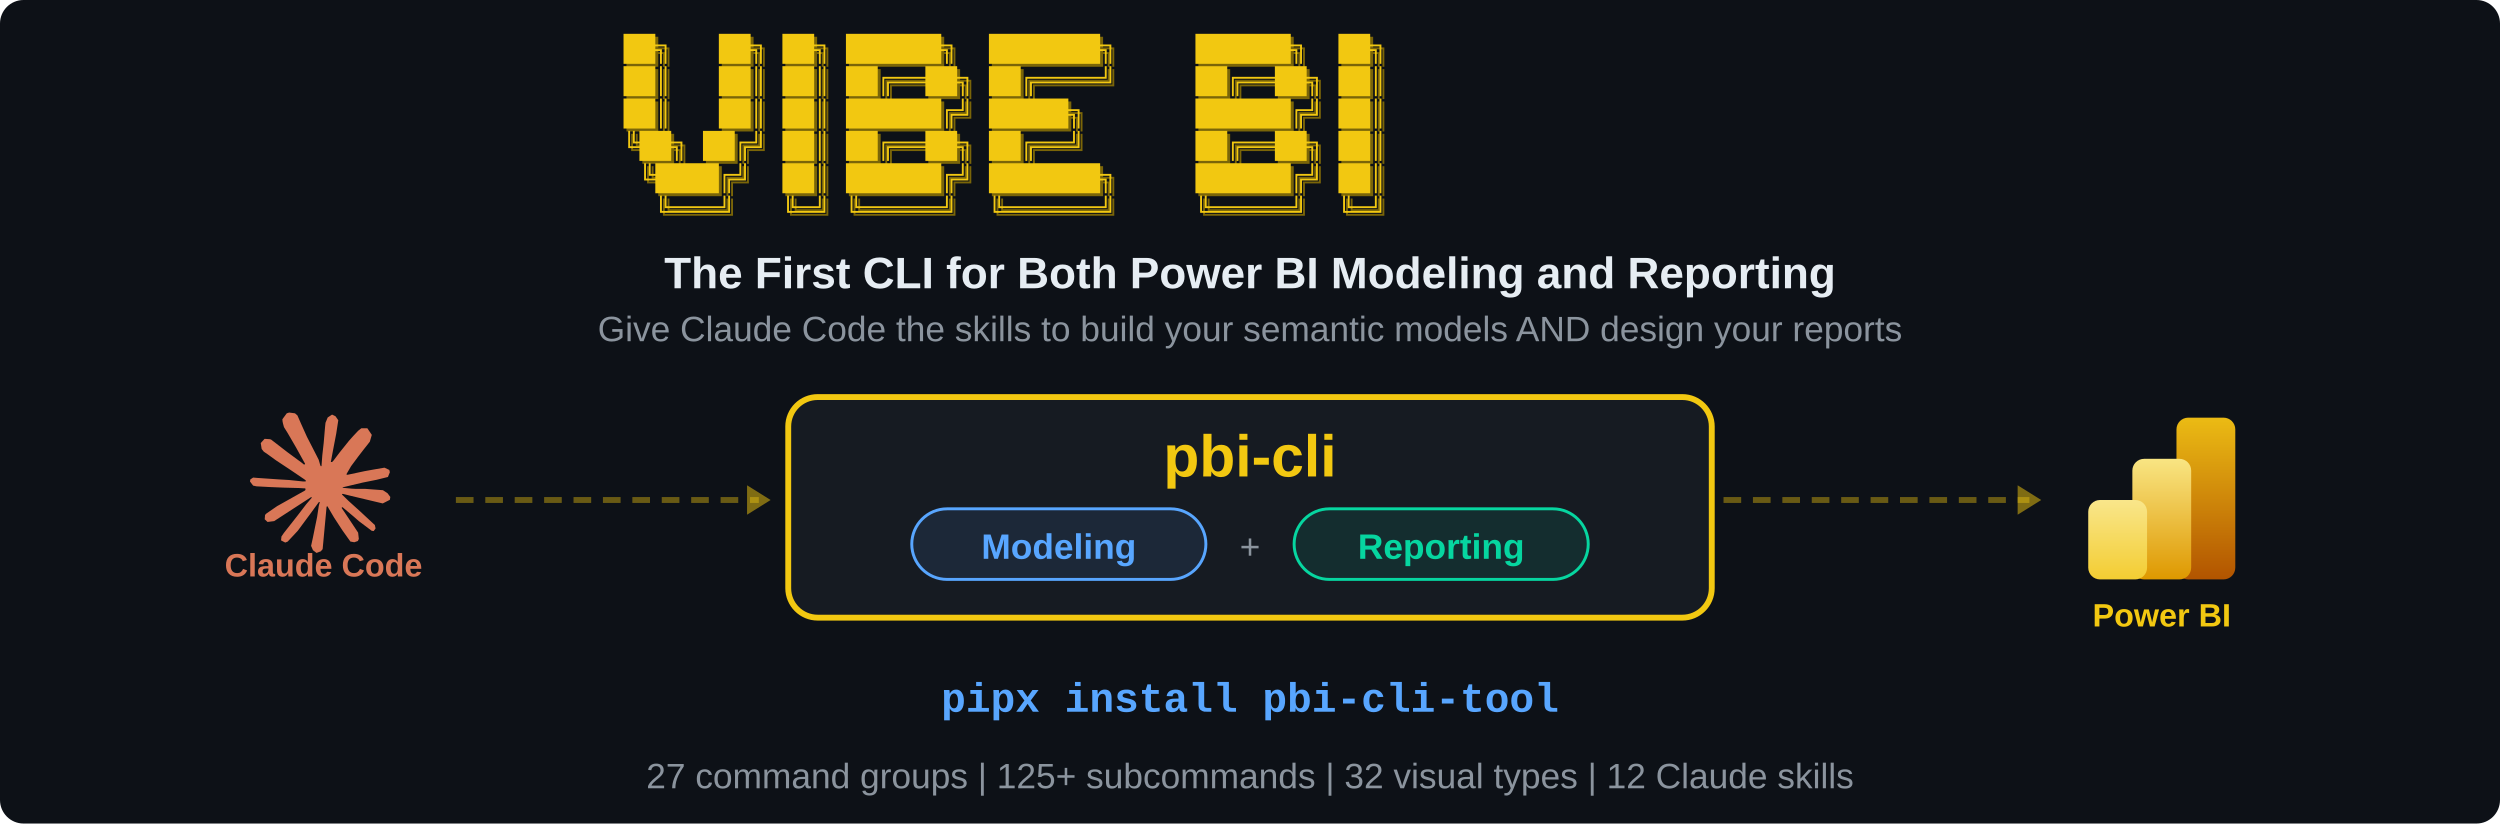
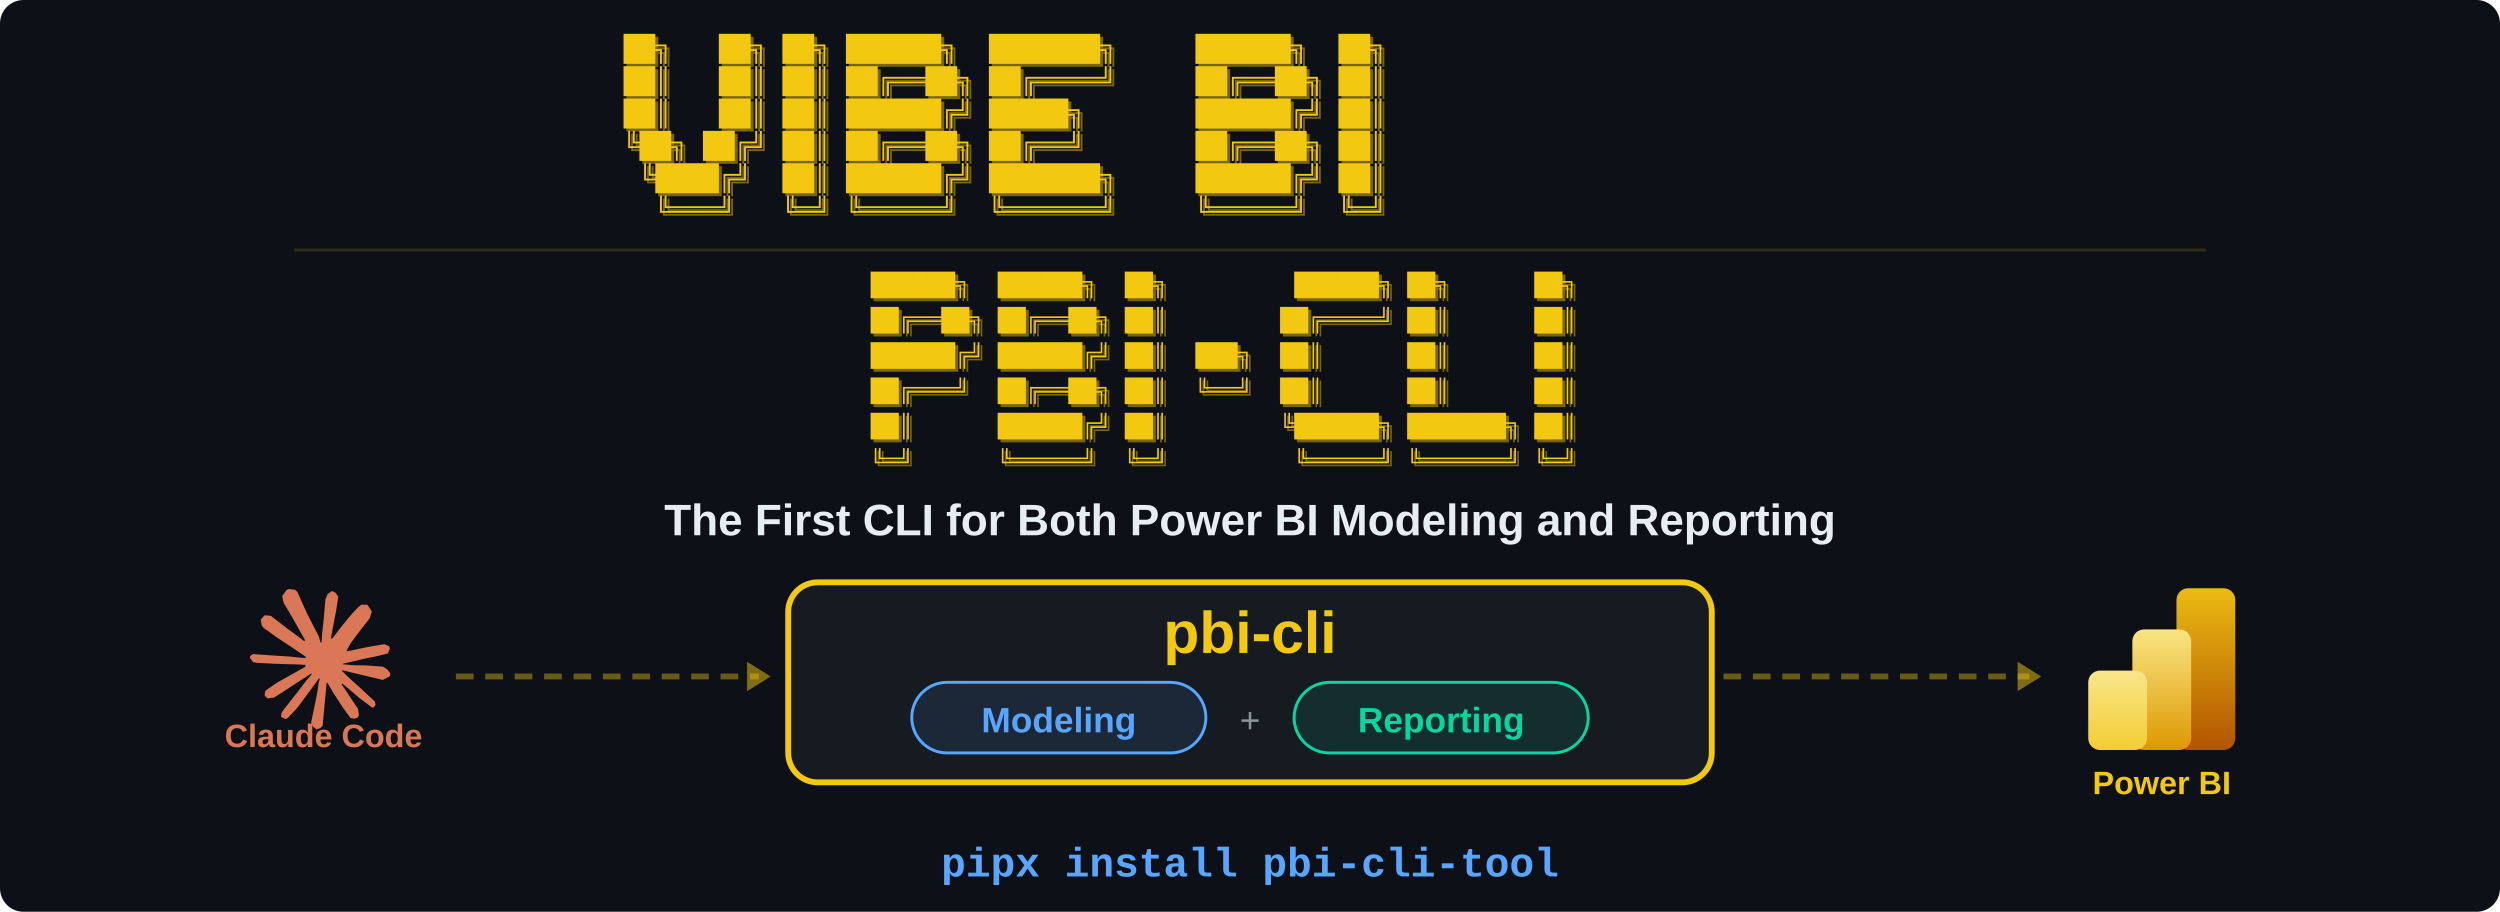
- <svg xmlns="http://www.w3.org/2000/svg" width="850" height="280" viewBox="0 0 850 280">
+ <svg xmlns="http://www.w3.org/2000/svg" width="850" height="310" viewBox="0 0 850 310">
  <defs>
    <linearGradient id="pbi-bar1" x1="50%" y1="0%" x2="50%" y2="100%">
      <stop offset="0%" stop-color="#EBBB14" />
      <stop offset="100%" stop-color="#B25400" />
    </linearGradient>
    <linearGradient id="pbi-bar2" x1="50%" y1="0%" x2="50%" y2="100%">
      <stop offset="0%" stop-color="#F9E583" />
      <stop offset="100%" stop-color="#DE9800" />
    </linearGradient>
    <linearGradient id="pbi-bar3" x1="50%" y1="0%" x2="50%" y2="100%">
      <stop offset="0%" stop-color="#F9E68B" />
      <stop offset="100%" stop-color="#F3CD32" />
    </linearGradient>
  </defs>
  <rect width="100%" height="100%" fill="#0d1117" rx="8" />
  <text font-family="'Courier New', Courier, monospace" font-size="9" fill="#7A6508" xml:space="preserve">
    <tspan x="213" y="20">██╗   ██╗ ██╗ ██████╗  ███████╗     ██████╗  ██╗</tspan>
    <tspan x="213" y="31">██║   ██║ ██║ ██╔══██╗ ██╔════╝     ██╔══██╗ ██║</tspan>
    <tspan x="213" y="42">██║   ██║ ██║ ██████╔╝ █████╗       ██████╔╝ ██║</tspan>
    <tspan x="213" y="53">╚██╗ ██╔╝ ██║ ██╔══██╗ ██╔══╝       ██╔══██╗ ██║</tspan>
    <tspan x="213" y="64"> ╚████╔╝  ██║ ██████╔╝ ███████╗     ██████╔╝ ██║</tspan>
    <tspan x="213" y="75">  ╚═══╝   ╚═╝ ╚═════╝  ╚══════╝     ╚═════╝  ╚═╝</tspan>
  </text>
  <text font-family="'Courier New', Courier, monospace" font-size="9" fill="#F2C811" xml:space="preserve">
    <tspan x="212" y="19">██╗   ██╗ ██╗ ██████╗  ███████╗     ██████╗  ██╗</tspan>
    <tspan x="212" y="30">██║   ██║ ██║ ██╔══██╗ ██╔════╝     ██╔══██╗ ██║</tspan>
    <tspan x="212" y="41">██║   ██║ ██║ ██████╔╝ █████╗       ██████╔╝ ██║</tspan>
    <tspan x="212" y="52">╚██╗ ██╔╝ ██║ ██╔══██╗ ██╔══╝       ██╔══██╗ ██║</tspan>
    <tspan x="212" y="63"> ╚████╔╝  ██║ ██████╔╝ ███████╗     ██████╔╝ ██║</tspan>
    <tspan x="212" y="74">  ╚═══╝   ╚═╝ ╚═════╝  ╚══════╝     ╚═════╝  ╚═╝</tspan>
  </text>
-   <text x="425" y="98" font-family="'Segoe UI', Arial, sans-serif" font-size="15" fill="#e6edf3" text-anchor="middle" font-weight="600">The First CLI for Both Power BI Modeling and Reporting</text>
-   <text x="425" y="116" font-family="'Segoe UI', Arial, sans-serif" font-size="12" fill="#8b949e" text-anchor="middle">Give Claude Code the skills to build your semantic models AND design your reports</text>
-   <g transform="translate(85, 140) scale(0.04)">
+   <line x1="100" y1="85" x2="750" y2="85" stroke="#F2C811" stroke-opacity="0.15" stroke-width="1" />
+   <text font-family="'Courier New', Courier, monospace" font-size="8" fill="#7A6508" xml:space="preserve">
+     <tspan x="297" y="100">██████╗  ██████╗  ██╗         ██████╗ ██╗      ██╗</tspan>
+     <tspan x="297" y="112">██╔══██╗ ██╔══██╗ ██║        ██╔════╝ ██║      ██║</tspan>
+     <tspan x="297" y="124">██████╔╝ ██████╔╝ ██║  ███╗  ██║      ██║      ██║</tspan>
+     <tspan x="297" y="136">██╔═══╝  ██╔══██╗ ██║  ╚══╝  ██║      ██║      ██║</tspan>
+     <tspan x="297" y="148">██║      ██████╔╝ ██║        ╚██████╗ ███████╗ ██║</tspan>
+     <tspan x="297" y="160">╚═╝      ╚═════╝  ╚═╝         ╚═════╝ ╚══════╝ ╚═╝</tspan>
+   </text>
+   <text font-family="'Courier New', Courier, monospace" font-size="8" fill="#F2C811" xml:space="preserve">
+     <tspan x="296" y="99">██████╗  ██████╗  ██╗         ██████╗ ██╗      ██╗</tspan>
+     <tspan x="296" y="111">██╔══██╗ ██╔══██╗ ██║        ██╔════╝ ██║      ██║</tspan>
+     <tspan x="296" y="123">██████╔╝ ██████╔╝ ██║  ███╗  ██║      ██║      ██║</tspan>
+     <tspan x="296" y="135">██╔═══╝  ██╔══██╗ ██║  ╚══╝  ██║      ██║      ██║</tspan>
+     <tspan x="296" y="147">██║      ██████╔╝ ██║        ╚██████╗ ███████╗ ██║</tspan>
+     <tspan x="296" y="159">╚═╝      ╚═════╝  ╚═╝         ╚═════╝ ╚══════╝ ╚═╝</tspan>
+   </text>
+   <text x="425" y="182" font-family="'Segoe UI', Arial, sans-serif" font-size="15" fill="#e6edf3" text-anchor="middle" font-weight="600">The First CLI for Both Power BI Modeling and Reporting</text>
+   <g transform="translate(85, 200) scale(0.04)">
    <path fill="#d97757" d="M 233.96 800.215 L 468.644 668.537 L 472.591 657.101 L 468.644 650.738 L 457.208 650.738 L 417.987 648.322 L 283.893 644.698 L 167.597 639.866 L 54.926 633.826 L 26.577 627.785 L 3.3e-05 592.752 L 2.738 575.275 L 26.577 559.248 L 60.725 562.228 L 136.188 567.383 L 249.423 575.195 L 331.57 580.027 L 453.262 592.671 L 472.591 592.671 L 475.329 584.859 L 468.725 580.027 L 463.571 575.195 L 346.389 495.785 L 219.544 411.866 L 153.101 363.544 L 117.181 339.06 L 99.06 316.107 L 91.248 266.014 L 123.866 230.094 L 167.678 233.074 L 178.873 236.054 L 223.248 270.201 L 318.04 343.57 L 441.826 434.738 L 459.946 449.799 L 467.195 444.644 L 468.081 441.02 L 459.946 427.409 L 392.617 305.718 L 320.779 181.933 L 288.805 130.631 L 280.349 99.866 C 277.369 87.221 275.195 76.591 275.195 63.624 L 312.322 13.208 L 332.859 6.604 L 382.389 13.208 L 403.248 31.329 L 434.014 101.718 L 483.866 212.537 L 561.181 363.221 L 583.812 407.919 L 595.893 449.315 L 600.403 461.96 L 608.215 461.96 L 608.215 454.712 L 614.577 369.826 L 626.336 265.611 L 637.772 131.517 L 641.718 93.745 L 660.403 48.483 L 697.53 24 L 726.524 37.852 L 750.363 72 L 747.06 94.067 L 732.886 186.201 L 705.101 330.524 L 686.98 427.168 L 697.53 427.168 L 709.611 415.087 L 758.497 350.175 L 840.644 247.49 L 876.886 206.738 L 919.168 161.718 L 946.309 140.295 L 997.611 140.295 L 1035.383 196.43 L 1018.47 254.416 L 965.638 321.423 L 921.826 378.202 L 859.007 462.765 L 819.785 530.416 L 823.409 535.812 L 832.752 534.926 L 974.658 504.725 L 1051.329 490.873 L 1142.819 475.168 L 1184.215 494.497 L 1188.725 514.148 L 1172.456 554.336 L 1074.604 578.497 L 959.839 601.45 L 788.94 641.879 L 786.846 643.409 L 789.262 646.389 L 866.255 653.638 L 899.195 655.409 L 979.812 655.409 L 1129.933 666.604 L 1169.154 692.537 L 1192.671 724.269 L 1188.725 748.43 L 1128.322 779.195 L 1046.819 759.866 L 856.591 714.604 L 791.356 698.336 L 782.336 698.336 L 782.336 703.732 L 836.698 756.886 L 936.322 846.846 L 1061.074 962.819 L 1067.436 991.49 L 1051.409 1014.121 L 1034.497 1011.705 L 924.886 929.235 L 882.604 892.108 L 786.846 811.49 L 780.483 811.49 L 780.483 819.946 L 802.55 852.242 L 919.087 1027.409 L 925.128 1081.128 L 916.671 1098.604 L 886.47 1109.154 L 853.289 1103.114 L 785.074 1007.356 L 714.685 899.517 L 657.906 802.872 L 650.98 806.819 L 617.477 1167.705 L 601.772 1186.148 L 565.53 1200 L 535.329 1177.047 L 519.302 1139.92 L 535.329 1066.551 L 554.658 970.792 L 570.362 894.685 L 584.537 800.134 L 592.993 768.725 L 592.43 766.631 L 585.503 767.517 L 514.228 865.369 L 405.826 1011.866 L 320.054 1103.678 L 299.517 1111.812 L 263.92 1093.369 L 267.221 1060.43 L 287.114 1031.114 L 405.826 880.107 L 477.423 786.524 L 523.651 732.483 L 523.329 724.671 L 520.591 724.671 L 205.289 929.396 L 149.154 936.644 L 124.993 914.014 L 127.973 876.886 L 139.409 864.805 L 234.201 799.57 L 233.879 799.893 Z" />
  </g>
-   <text x="110" y="196" font-family="'Segoe UI', Arial, sans-serif" font-size="11" fill="#d97757" text-anchor="middle" font-weight="600">Claude Code</text>
-   <line x1="155" y1="170" x2="258" y2="170" stroke="#F2C811" stroke-width="2" stroke-dasharray="6,4" stroke-opacity="0.4" />
-   <polygon points="262,170 254,165 254,175" fill="#F2C811" fill-opacity="0.5" />
-   <rect x="268" y="135" width="314" height="75" rx="10" fill="#161b22" stroke="#F2C811" stroke-width="2" />
-   <text x="425" y="162" font-family="'Segoe UI', Arial, sans-serif" font-size="20" fill="#F2C811" text-anchor="middle" font-weight="bold">pbi-cli</text>
-   <rect x="310" y="173" width="100" height="24" rx="12" fill="#58a6ff" fill-opacity="0.1" stroke="#58a6ff" stroke-width="1" />
-   <text x="360" y="190" font-family="'Segoe UI', Arial, sans-serif" font-size="12" fill="#58a6ff" text-anchor="middle" font-weight="600">Modeling</text>
-   <text x="425" y="190" font-family="'Segoe UI', Arial, sans-serif" font-size="12" fill="#8b949e" text-anchor="middle">+</text>
-   <rect x="440" y="173" width="100" height="24" rx="12" fill="#06d6a0" fill-opacity="0.1" stroke="#06d6a0" stroke-width="1" />
-   <text x="490" y="190" font-family="'Segoe UI', Arial, sans-serif" font-size="12" fill="#06d6a0" text-anchor="middle" font-weight="600">Reporting</text>
-   <line x1="586" y1="170" x2="690" y2="170" stroke="#F2C811" stroke-width="2" stroke-dasharray="6,4" stroke-opacity="0.4" />
-   <polygon points="694,170 686,165 686,175" fill="#F2C811" fill-opacity="0.5" />
-   <g transform="translate(710, 142)">
+   <text x="110" y="254" font-family="'Segoe UI', Arial, sans-serif" font-size="11" fill="#d97757" text-anchor="middle" font-weight="600">Claude Code</text>
+   <line x1="155" y1="230" x2="258" y2="230" stroke="#F2C811" stroke-width="2" stroke-dasharray="6,4" stroke-opacity="0.4" />
+   <polygon points="262,230 254,225 254,235" fill="#F2C811" fill-opacity="0.5" />
+   <rect x="268" y="198" width="314" height="68" rx="10" fill="#161b22" stroke="#F2C811" stroke-width="2" />
+   <text x="425" y="222" font-family="'Segoe UI', Arial, sans-serif" font-size="20" fill="#F2C811" text-anchor="middle" font-weight="bold">pbi-cli</text>
+   <rect x="310" y="232" width="100" height="24" rx="12" fill="#58a6ff" fill-opacity="0.1" stroke="#58a6ff" stroke-width="1" />
+   <text x="360" y="249" font-family="'Segoe UI', Arial, sans-serif" font-size="12" fill="#58a6ff" text-anchor="middle" font-weight="600">Modeling</text>
+   <text x="425" y="249" font-family="'Segoe UI', Arial, sans-serif" font-size="12" fill="#8b949e" text-anchor="middle">+</text>
+   <rect x="440" y="232" width="100" height="24" rx="12" fill="#06d6a0" fill-opacity="0.1" stroke="#06d6a0" stroke-width="1" />
+   <text x="490" y="249" font-family="'Segoe UI', Arial, sans-serif" font-size="12" fill="#06d6a0" text-anchor="middle" font-weight="600">Reporting</text>
+   <line x1="586" y1="230" x2="690" y2="230" stroke="#F2C811" stroke-width="2" stroke-dasharray="6,4" stroke-opacity="0.4" />
+   <polygon points="694,230 686,225 686,235" fill="#F2C811" fill-opacity="0.5" />
+   <g transform="translate(710, 200)">
    <rect x="30" y="0" width="20" height="55" rx="4" fill="url(#pbi-bar1)" />
    <rect x="15" y="14" width="20" height="41" rx="4" fill="url(#pbi-bar2)" />
    <rect x="0" y="28" width="20" height="27" rx="4" fill="url(#pbi-bar3)" />
  </g>
-   <text x="735" y="213" font-family="'Segoe UI', Arial, sans-serif" font-size="11" fill="#F2C811" text-anchor="middle" font-weight="600">Power BI</text>
-   <text x="425" y="242" font-family="'Courier New', Courier, monospace" font-size="14" fill="#58a6ff" text-anchor="middle" font-weight="bold">pipx install pbi-cli-tool</text>
-   <text x="425" y="268" font-family="'Segoe UI', Arial, sans-serif" font-size="12" fill="#8b949e" text-anchor="middle">27 command groups | 125+ subcommands | 32 visual types | 12 Claude skills</text>
+   <text x="735" y="270" font-family="'Segoe UI', Arial, sans-serif" font-size="11" fill="#F2C811" text-anchor="middle" font-weight="600">Power BI</text>
+   <text x="425" y="298" font-family="'Courier New', Courier, monospace" font-size="14" fill="#58a6ff" text-anchor="middle" font-weight="bold">pipx install pbi-cli-tool</text>
</svg>
